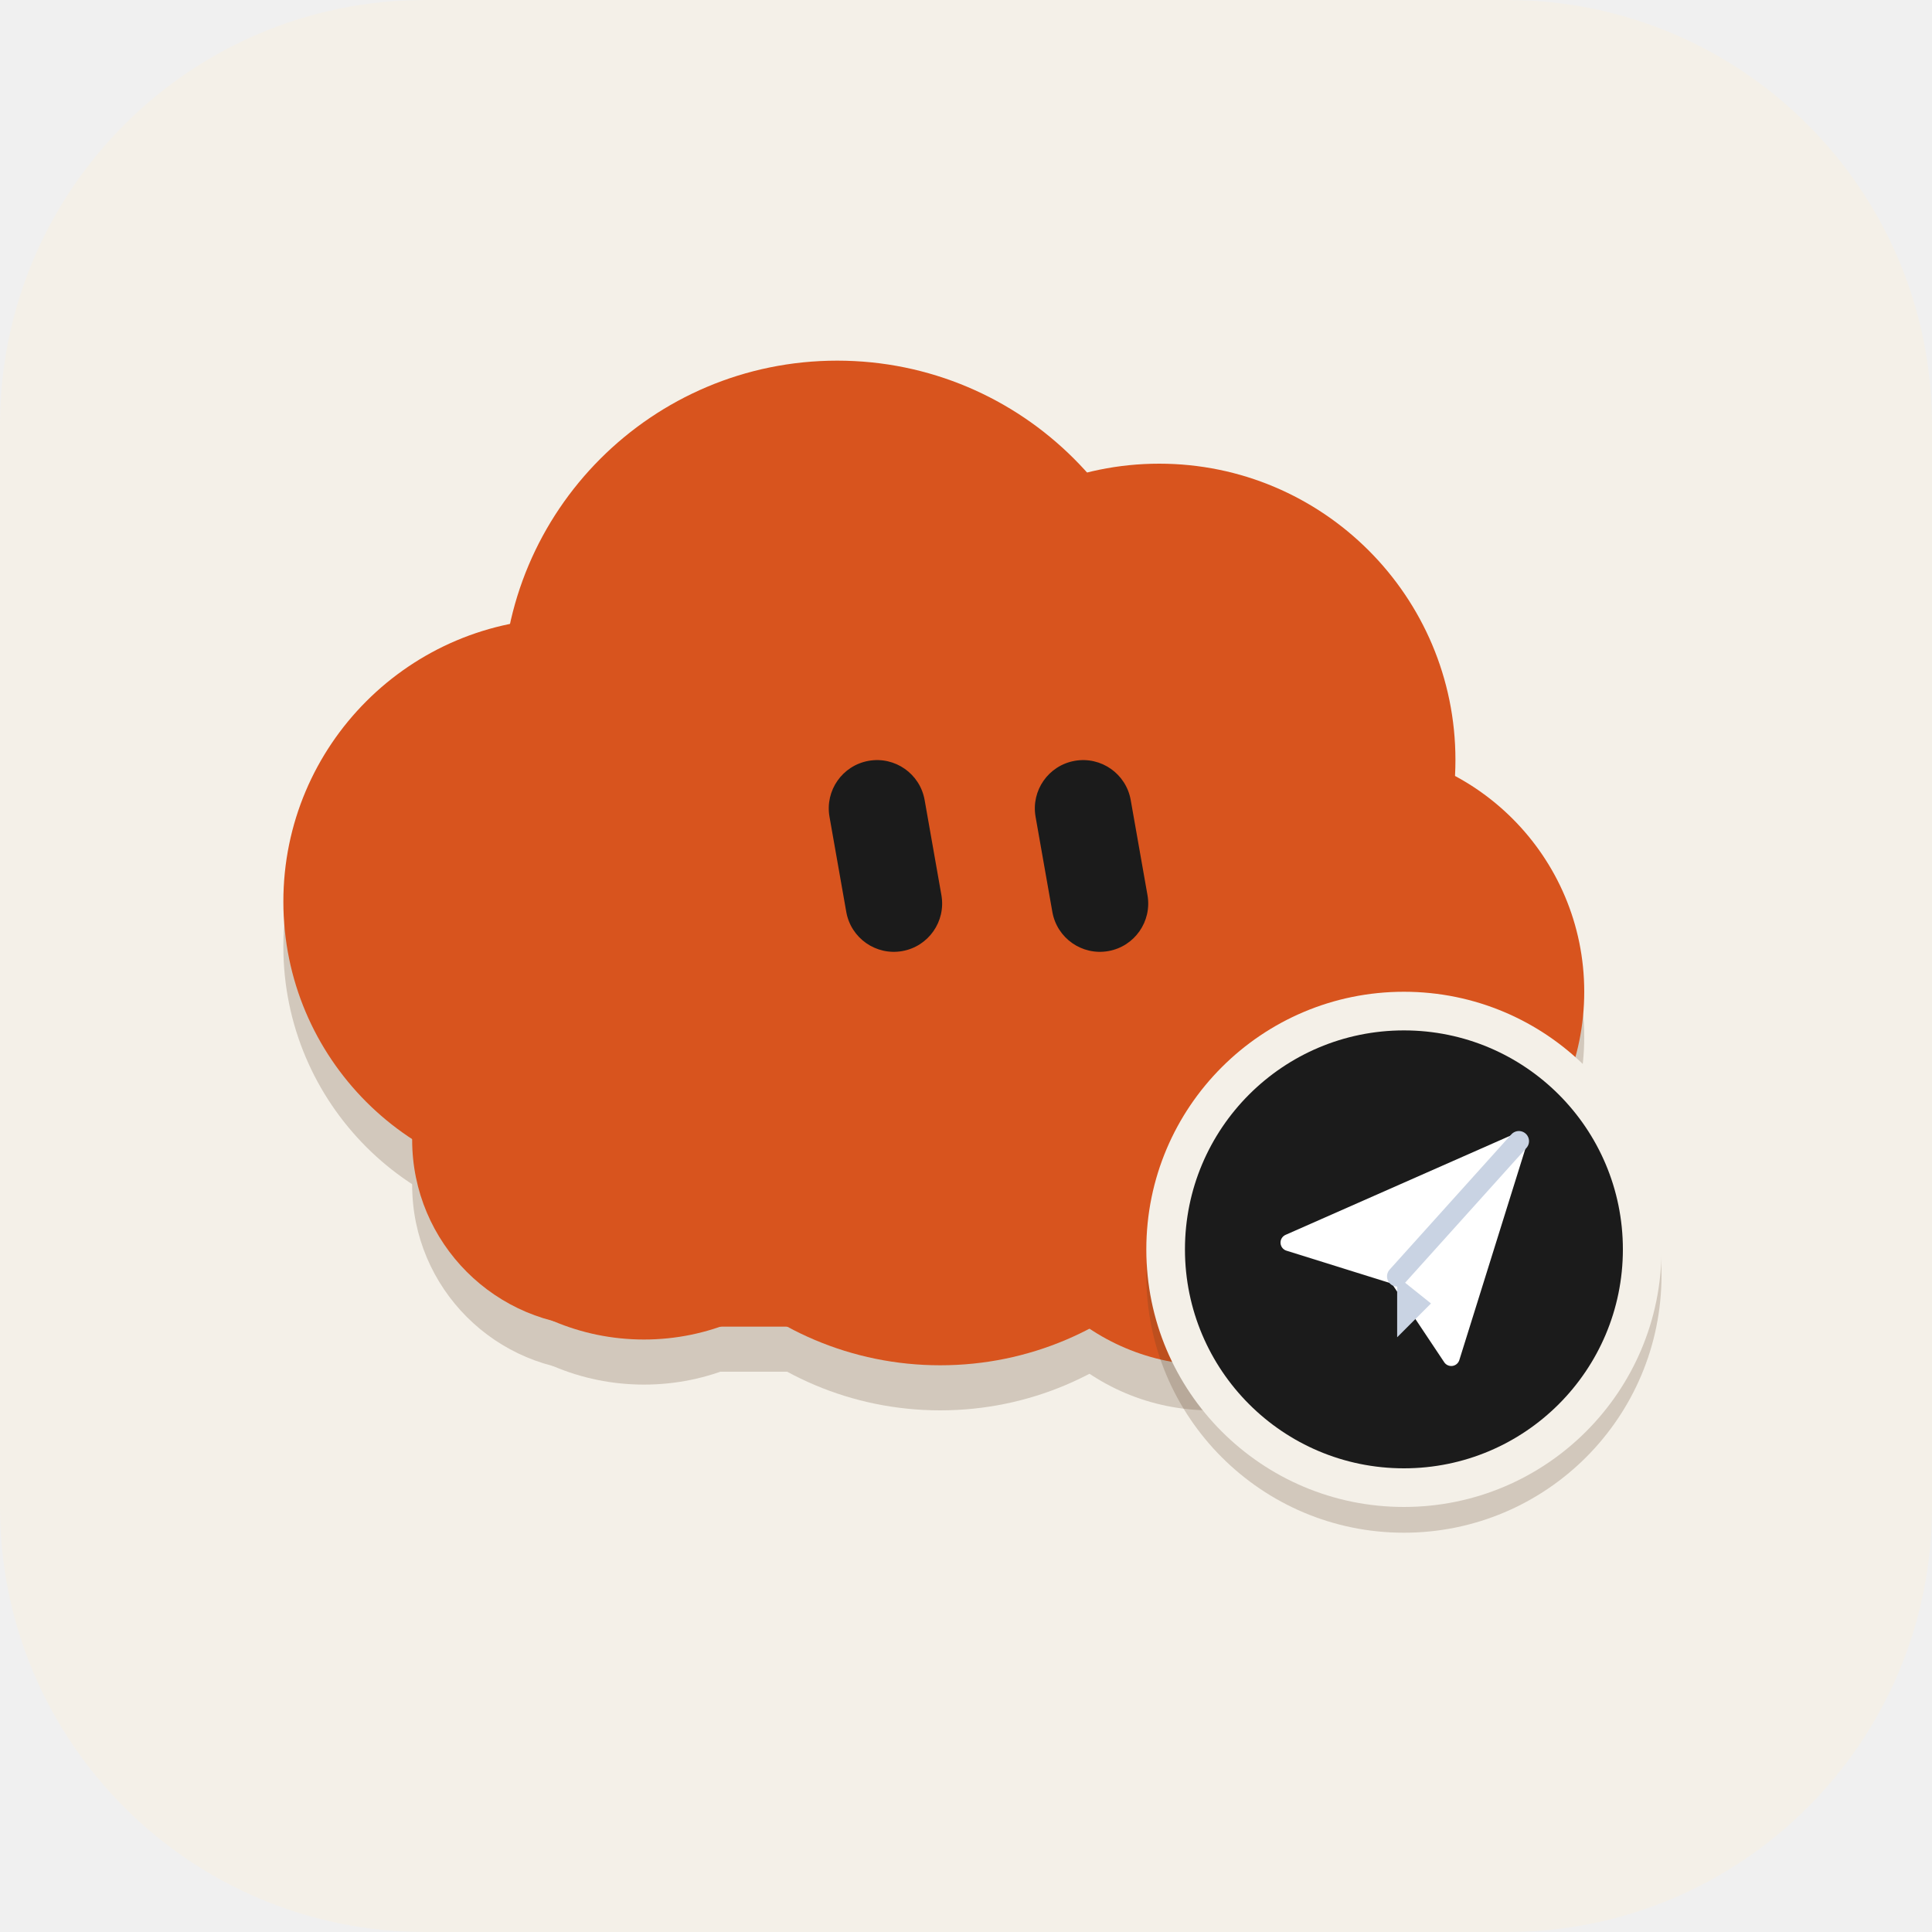
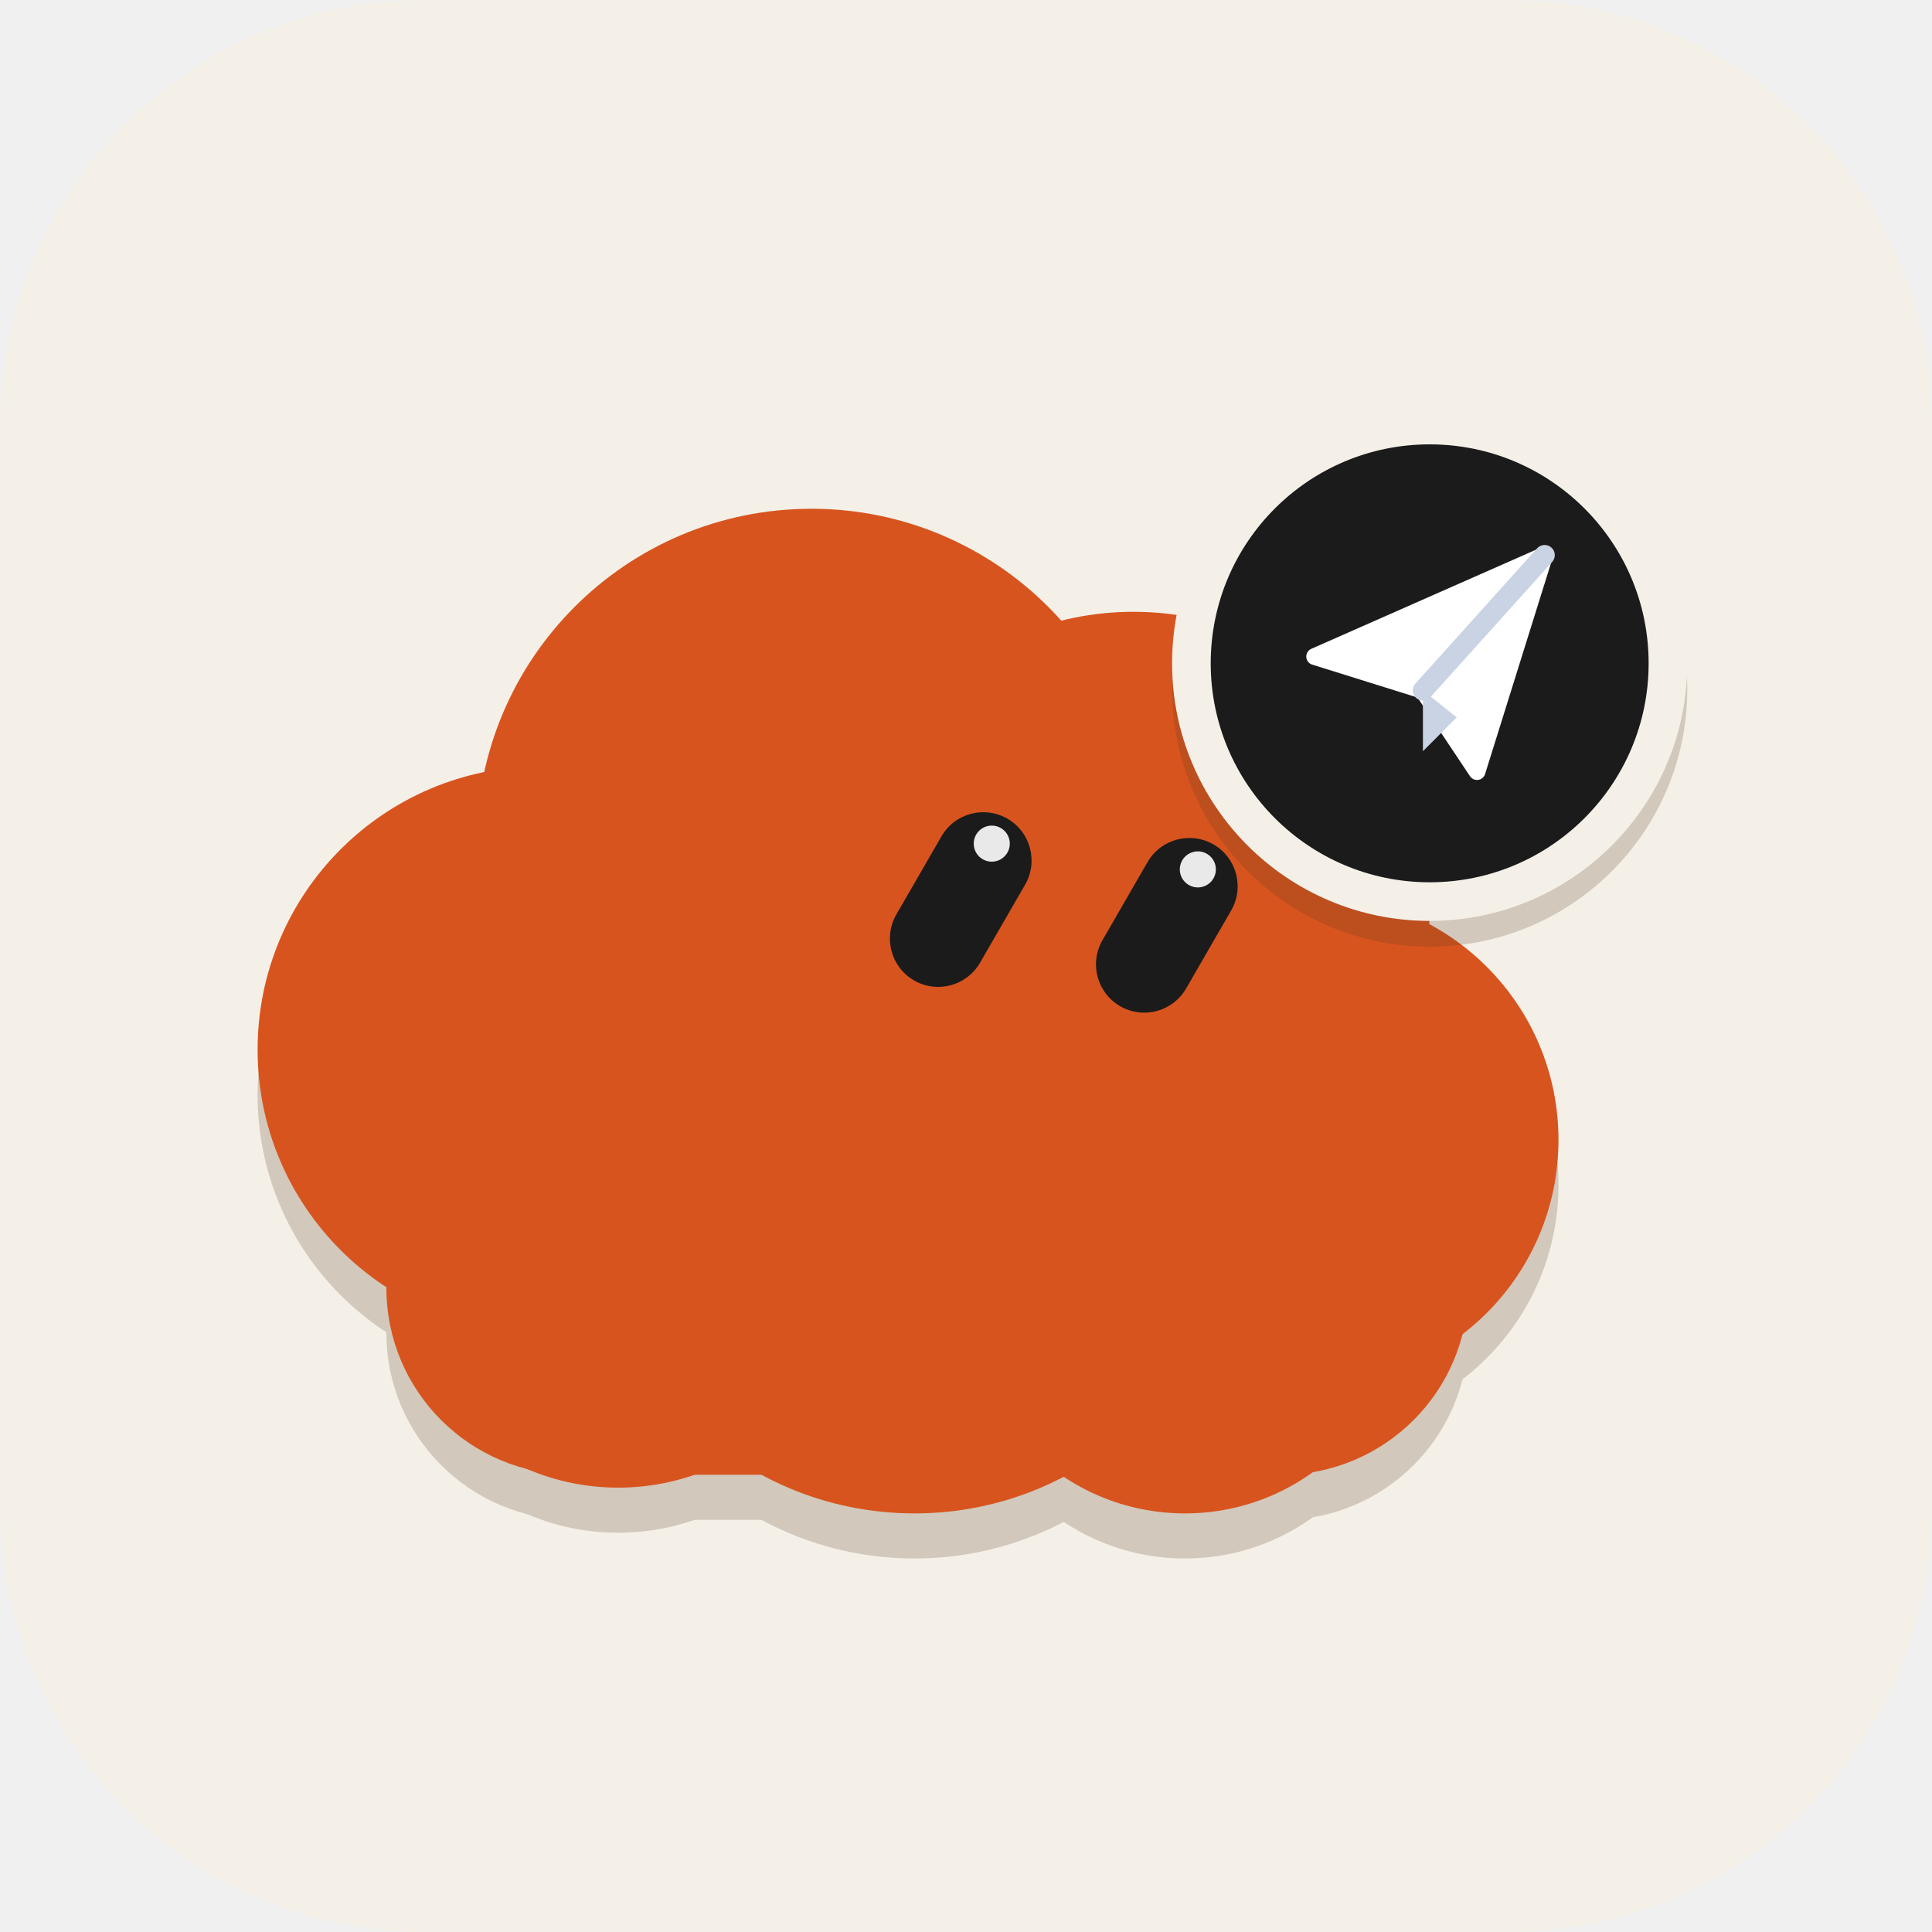
<svg xmlns="http://www.w3.org/2000/svg" viewBox="0 0 300 300" width="220" height="220">
  <rect width="300" height="300" rx="66" fill="#F4F0E8" />
-   <g transform="translate(18 22)">
+   <g transform="translate(14 45)">
    <g fill="#5A3C1E" opacity=".22">
      <circle cx="70" cy="125" r="44" />
      <circle cx="112" cy="93" r="52" />
      <circle cx="162" cy="103" r="46" />
      <circle cx="190" cy="139" r="38" />
      <circle cx="128" cy="147" r="50" />
      <circle cx="82" cy="157" r="36" />
      <circle cx="170" cy="163" r="34" />
      <rect x="46" y="133" width="168" height="58" rx="29" />
    </g>
    <g fill="#D8541E">
      <circle cx="70" cy="118" r="44" />
      <circle cx="112" cy="86" r="52" />
      <circle cx="162" cy="96" r="46" />
      <circle cx="190" cy="132" r="38" />
      <circle cx="128" cy="140" r="50" />
      <circle cx="82" cy="150" r="36" />
      <circle cx="170" cy="156" r="34" />
      <rect x="46" y="126" width="168" height="58" rx="29" />
    </g>
-     <rect x="112" y="96" width="15" height="30" rx="7.5" fill="#1B1B1B" transform="rotate(-10 119 111)" />
-     <rect x="144" y="96" width="15" height="30" rx="7.5" fill="#1B1B1B" transform="rotate(-10 151 111)" />
-     <circle cx="200" cy="176" r="40" fill="#5A3C1E" opacity=".22" />
-     <circle cx="200" cy="172" r="40" fill="#F4F0E8" />
-     <circle cx="200" cy="172" r="34" fill="#1B1B1B" />
-     <g transform="translate(179 151) scale(1.05)">
+     <rect x="128" y="80" width="15" height="29" rx="7.5" fill="#1B1B1B" transform="rotate(30 135 94)" />
+     <rect x="160" y="84" width="15" height="29" rx="7.5" fill="#1B1B1B" transform="rotate(30 167 98)" />
+     <circle cx="140" cy="86" r="2.8" fill="#fff" opacity=".9" />
+     <circle cx="172" cy="90" r="2.8" fill="#fff" opacity=".9" />
+     <circle cx="208" cy="62" r="40" fill="#5A3C1E" opacity=".22" />
+     <circle cx="208" cy="58" r="40" fill="#F4F0E8" />
+     <circle cx="208" cy="58" r="34" fill="#1B1B1B" />
+     <g transform="translate(187 37) scale(1.05)">
      <path d="M3 19 L37 4 L27 36 L19 24 Z" fill="#fff" stroke="#fff" stroke-width="2.5" stroke-linejoin="round" />
      <path d="M19 24 L37 4" stroke="#C9D3E3" stroke-width="3" stroke-linecap="round" />
      <path d="M19 24 L19 33 L24 28" fill="#C9D3E3" />
    </g>
  </g>
</svg>
